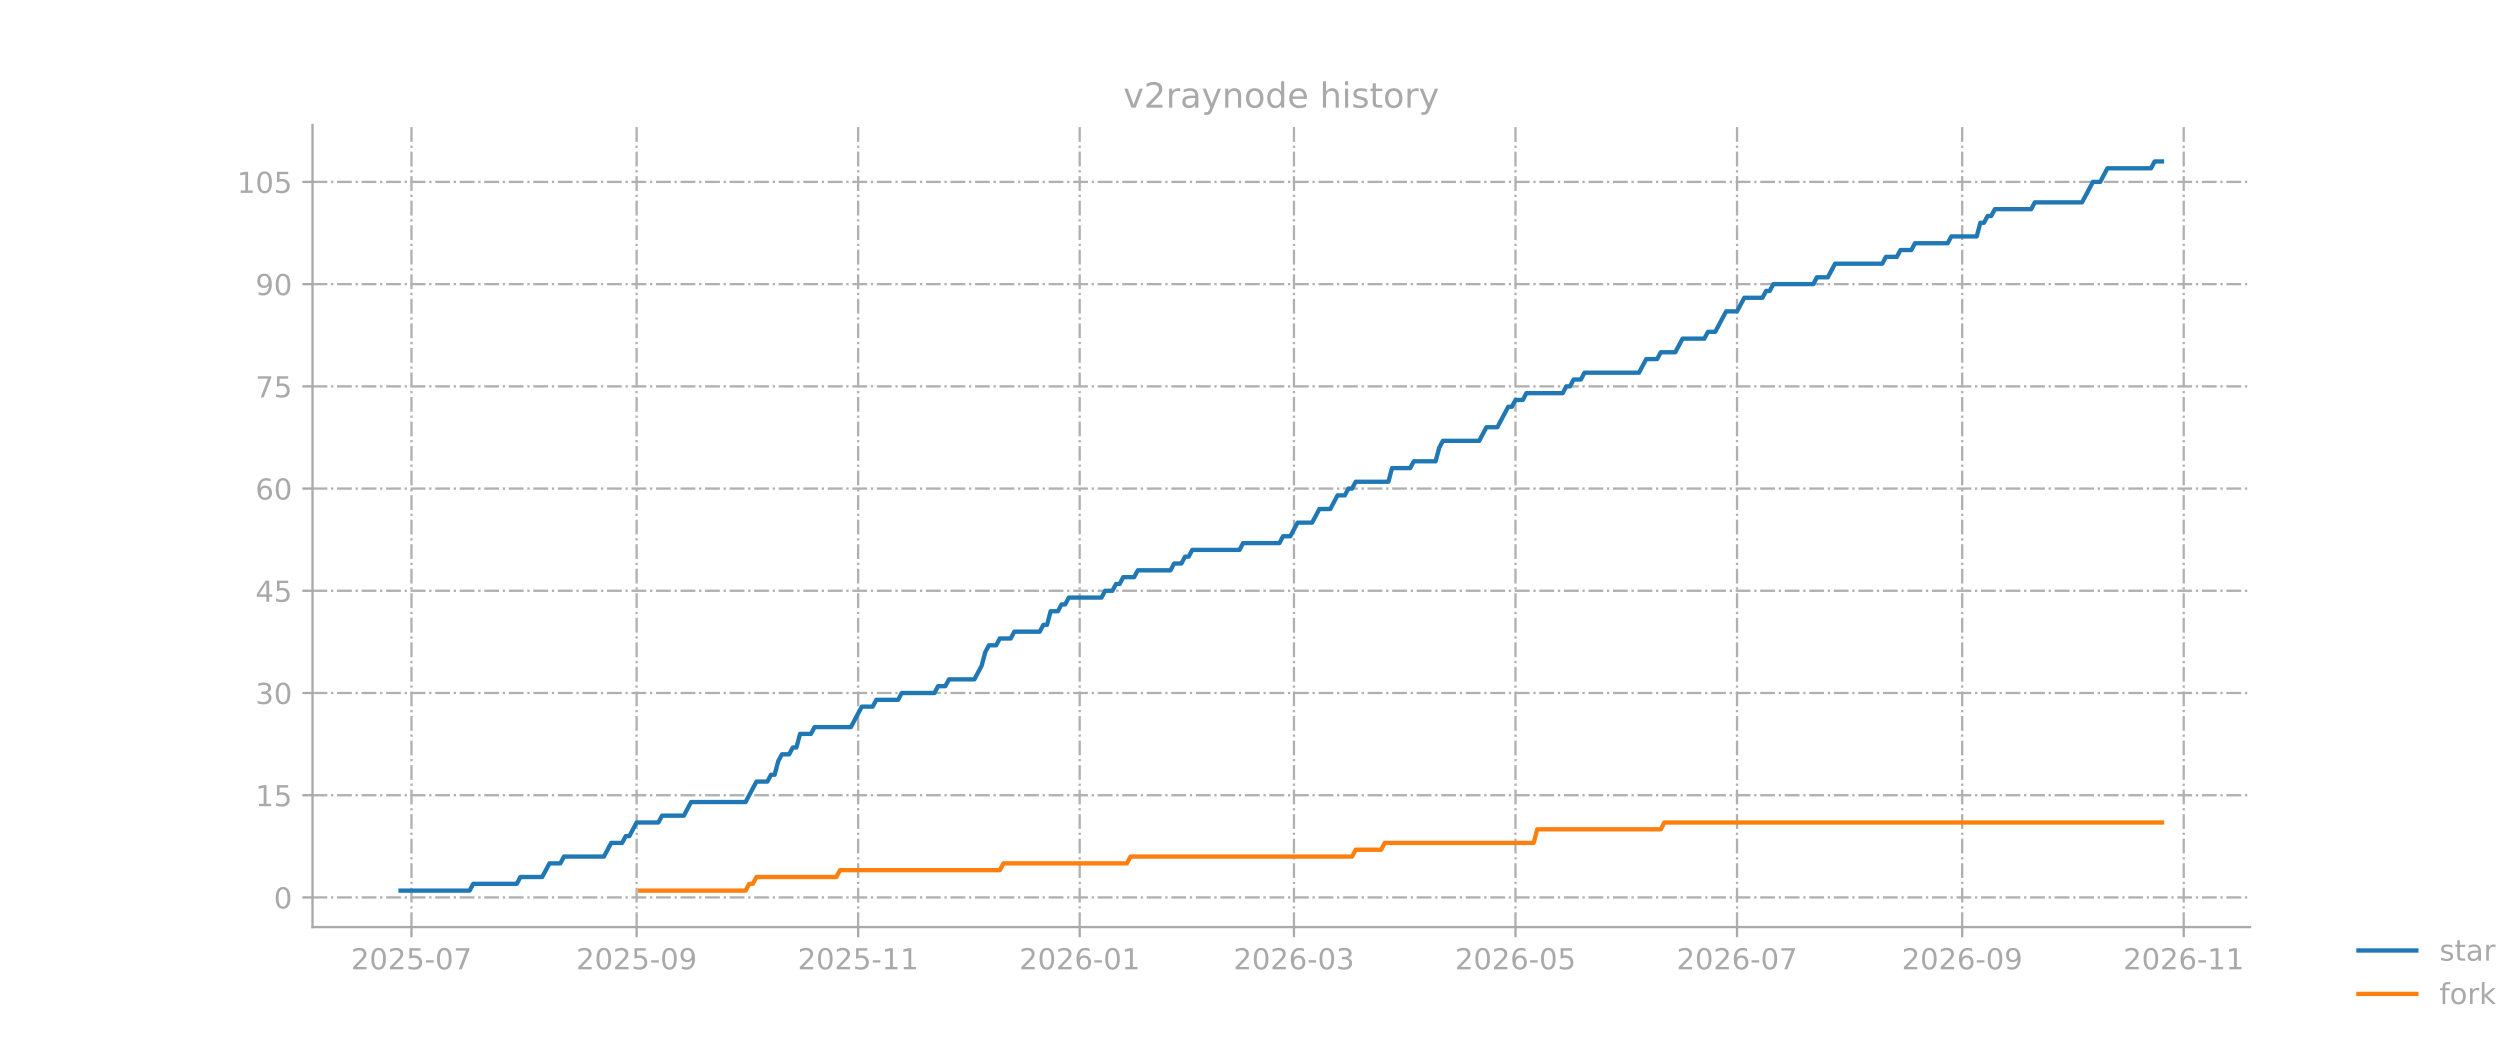
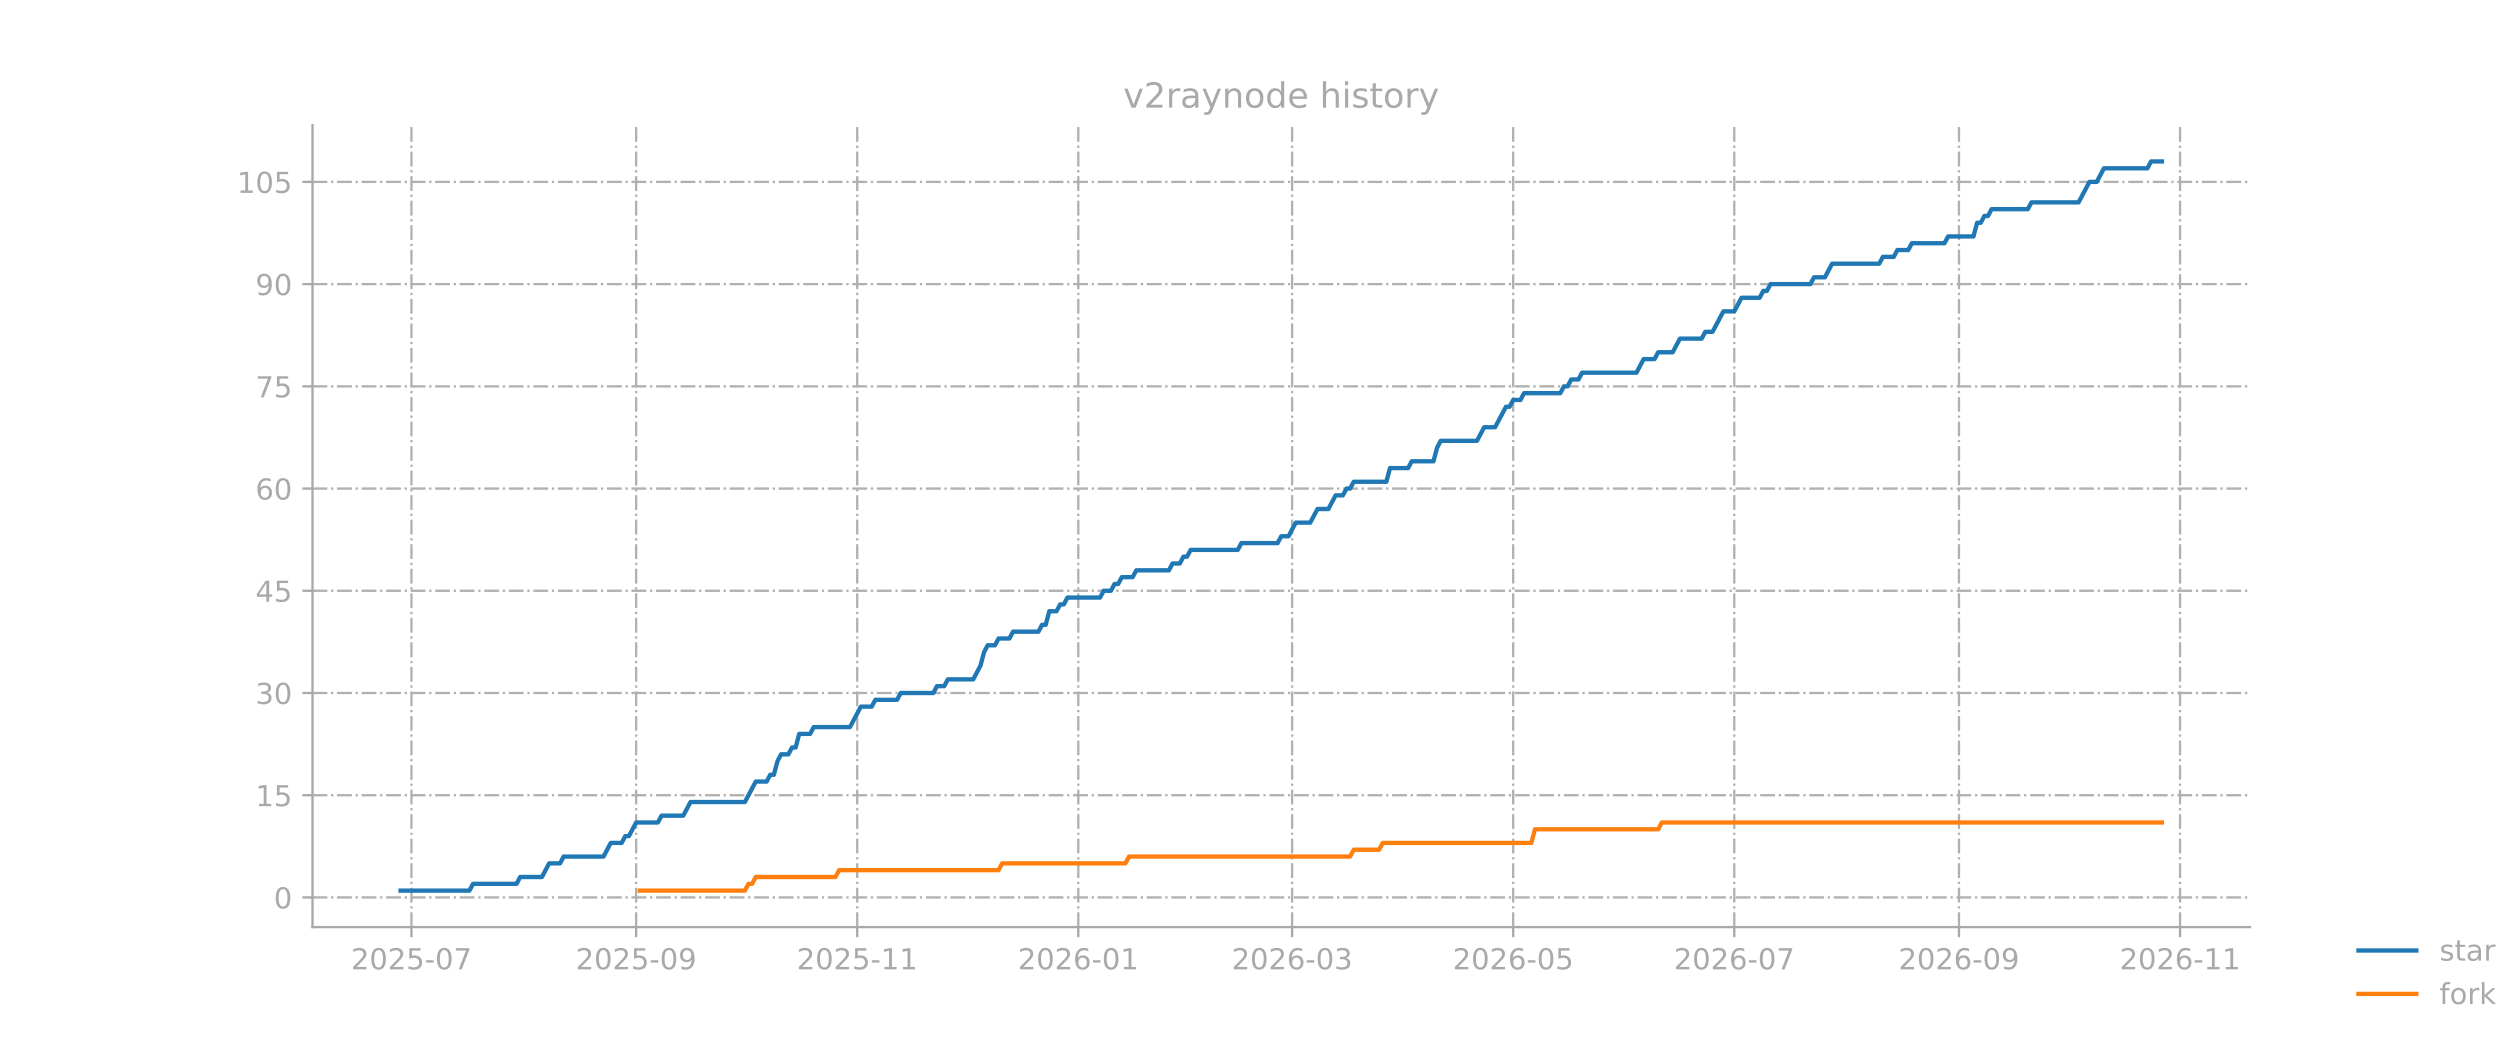
<svg xmlns="http://www.w3.org/2000/svg" xmlns:xlink="http://www.w3.org/1999/xlink" width="864pt" height="360pt" viewBox="0 0 864 360" version="1.1">
  <defs>
    <style type="text/css">*{stroke-linejoin: round; stroke-linecap: butt}</style>
  </defs>
  <g id="figure_1">
    <g id="patch_1">
      <path d="M 0 360  L 864 360  L 864 0  L 0 0  L 0 360  z " style="fill: none; opacity: 0" />
    </g>
    <g id="axes_1">
      <g id="patch_2">
        <path d="M 108 320.4  L 777.6 320.4  L 777.6 43.2  L 108 43.2  L 108 320.4  z " style="fill: none; opacity: 0" />
      </g>
      <g id="matplotlib.axis_1">
        <g id="xtick_1">
          <g id="line2d_1">
-             <path d="M 142.202 320.4  L 142.202 43.2  " clip-path="url(#p03a3196047)" style="fill: none; stroke-dasharray: 5.12,1.28,0.8,1.28; stroke-dashoffset: 0; stroke: #b0b0b0; stroke-width: 0.8" />
+             <path d="M 142.194 320.4  L 142.194 43.2  " clip-path="url(#pbbfca9761f)" style="fill: none; stroke-dasharray: 5.12,1.28,0.8,1.28; stroke-dashoffset: 0; stroke: #b0b0b0; stroke-width: 0.8" />
          </g>
          <g id="line2d_2">
            <defs>
-               <path id="mcb5a5fc3fa" d="M 0 0  L 0 3.5  " style="stroke: #a9a9a9; stroke-width: 0.8" />
+               <path id="m9728f54e66" d="M 0 0  L 0 3.5  " style="stroke: #a9a9a9; stroke-width: 0.8" />
            </defs>
            <g>
-               <use xlink:href="#mcb5a5fc3fa" x="142.202" y="320.4" style="fill: #a9a9a9; stroke: #a9a9a9; stroke-width: 0.8" />
+               <use xlink:href="#m9728f54e66" x="142.194" y="320.4" style="fill: #a9a9a9; stroke: #a9a9a9; stroke-width: 0.8" />
            </g>
          </g>
          <g id="text_1">
-             <g style="fill: #a9a9a9" transform="translate(121.3103 334.9977) scale(0.1 -0.1)">
+             <g style="fill: #a9a9a9" transform="translate(121.3025 334.9977) scale(0.1 -0.1)">
              <defs>
                <path id="DejaVuSans-15" d="M 1228 531  L 3431 531  L 3431 0  L 469 0  L 469 531  Q 828 903 1448 1529  Q 2069 2156 2228 2338  Q 2531 2678 2651 2914  Q 2772 3150 2772 3378  Q 2772 3750 2511 3984  Q 2250 4219 1831 4219  Q 1534 4219 1204 4116  Q 875 4013 500 3803  L 500 4441  Q 881 4594 1212 4672  Q 1544 4750 1819 4750  Q 2544 4750 2975 4387  Q 3406 4025 3406 3419  Q 3406 3131 3298 2873  Q 3191 2616 2906 2266  Q 2828 2175 2409 1742  Q 1991 1309 1228 531  z " transform="scale(0.015625)" />
                <path id="DejaVuSans-13" d="M 2034 4250  Q 1547 4250 1301 3770  Q 1056 3291 1056 2328  Q 1056 1369 1301 889  Q 1547 409 2034 409  Q 2525 409 2770 889  Q 3016 1369 3016 2328  Q 3016 3291 2770 3770  Q 2525 4250 2034 4250  z M 2034 4750  Q 2819 4750 3233 4129  Q 3647 3509 3647 2328  Q 3647 1150 3233 529  Q 2819 -91 2034 -91  Q 1250 -91 836 529  Q 422 1150 422 2328  Q 422 3509 836 4129  Q 1250 4750 2034 4750  z " transform="scale(0.015625)" />
                <path id="DejaVuSans-18" d="M 691 4666  L 3169 4666  L 3169 4134  L 1269 4134  L 1269 2991  Q 1406 3038 1543 3061  Q 1681 3084 1819 3084  Q 2600 3084 3056 2656  Q 3513 2228 3513 1497  Q 3513 744 3044 326  Q 2575 -91 1722 -91  Q 1428 -91 1123 -41  Q 819 9 494 109  L 494 744  Q 775 591 1075 516  Q 1375 441 1709 441  Q 2250 441 2565 725  Q 2881 1009 2881 1497  Q 2881 1984 2565 2268  Q 2250 2553 1709 2553  Q 1456 2553 1204 2497  Q 953 2441 691 2322  L 691 4666  z " transform="scale(0.015625)" />
                <path id="DejaVuSans-10" d="M 313 2009  L 1997 2009  L 1997 1497  L 313 1497  L 313 2009  z " transform="scale(0.015625)" />
                <path id="DejaVuSans-1a" d="M 525 4666  L 3525 4666  L 3525 4397  L 1831 0  L 1172 0  L 2766 4134  L 525 4134  L 525 4666  z " transform="scale(0.015625)" />
              </defs>
              <use xlink:href="#DejaVuSans-15" />
              <use xlink:href="#DejaVuSans-13" transform="translate(63.625 0)" />
              <use xlink:href="#DejaVuSans-15" transform="translate(127.25 0)" />
              <use xlink:href="#DejaVuSans-18" transform="translate(190.875 0)" />
              <use xlink:href="#DejaVuSans-10" transform="translate(254.5 0)" />
              <use xlink:href="#DejaVuSans-13" transform="translate(290.5781 0)" />
              <use xlink:href="#DejaVuSans-1a" transform="translate(354.2031 0)" />
            </g>
          </g>
        </g>
        <g id="xtick_2">
          <g id="line2d_3">
-             <path d="M 220.018 320.4  L 220.018 43.2  " clip-path="url(#p03a3196047)" style="fill: none; stroke-dasharray: 5.12,1.28,0.8,1.28; stroke-dashoffset: 0; stroke: #b0b0b0; stroke-width: 0.8" />
+             <path d="M 219.851 320.4  L 219.851 43.2  " clip-path="url(#pbbfca9761f)" style="fill: none; stroke-dasharray: 5.12,1.28,0.8,1.28; stroke-dashoffset: 0; stroke: #b0b0b0; stroke-width: 0.8" />
          </g>
          <g id="line2d_4">
            <g>
-               <use xlink:href="#mcb5a5fc3fa" x="220.018" y="320.4" style="fill: #a9a9a9; stroke: #a9a9a9; stroke-width: 0.8" />
+               <use xlink:href="#m9728f54e66" x="219.851" y="320.4" style="fill: #a9a9a9; stroke: #a9a9a9; stroke-width: 0.8" />
            </g>
          </g>
          <g id="text_2">
-             <g style="fill: #a9a9a9" transform="translate(199.127 334.9977) scale(0.1 -0.1)">
+             <g style="fill: #a9a9a9" transform="translate(198.9591 334.9977) scale(0.1 -0.1)">
              <defs>
                <path id="DejaVuSans-1c" d="M 703 97  L 703 672  Q 941 559 1184 500  Q 1428 441 1663 441  Q 2288 441 2617 861  Q 2947 1281 2994 2138  Q 2813 1869 2534 1725  Q 2256 1581 1919 1581  Q 1219 1581 811 2004  Q 403 2428 403 3163  Q 403 3881 828 4315  Q 1253 4750 1959 4750  Q 2769 4750 3195 4129  Q 3622 3509 3622 2328  Q 3622 1225 3098 567  Q 2575 -91 1691 -91  Q 1453 -91 1209 -44  Q 966 3 703 97  z M 1959 2075  Q 2384 2075 2632 2365  Q 2881 2656 2881 3163  Q 2881 3666 2632 3958  Q 2384 4250 1959 4250  Q 1534 4250 1286 3958  Q 1038 3666 1038 3163  Q 1038 2656 1286 2365  Q 1534 2075 1959 2075  z " transform="scale(0.015625)" />
              </defs>
              <use xlink:href="#DejaVuSans-15" />
              <use xlink:href="#DejaVuSans-13" transform="translate(63.625 0)" />
              <use xlink:href="#DejaVuSans-15" transform="translate(127.25 0)" />
              <use xlink:href="#DejaVuSans-18" transform="translate(190.875 0)" />
              <use xlink:href="#DejaVuSans-10" transform="translate(254.5 0)" />
              <use xlink:href="#DejaVuSans-13" transform="translate(290.5781 0)" />
              <use xlink:href="#DejaVuSans-1c" transform="translate(354.2031 0)" />
            </g>
          </g>
        </g>
        <g id="xtick_3">
          <g id="line2d_5">
-             <path d="M 296.58 320.4  L 296.58 43.2  " clip-path="url(#p03a3196047)" style="fill: none; stroke-dasharray: 5.12,1.28,0.8,1.28; stroke-dashoffset: 0; stroke: #b0b0b0; stroke-width: 0.8" />
+             <path d="M 296.255 320.4  L 296.255 43.2  " clip-path="url(#pbbfca9761f)" style="fill: none; stroke-dasharray: 5.12,1.28,0.8,1.28; stroke-dashoffset: 0; stroke: #b0b0b0; stroke-width: 0.8" />
          </g>
          <g id="line2d_6">
            <g>
-               <use xlink:href="#mcb5a5fc3fa" x="296.58" y="320.4" style="fill: #a9a9a9; stroke: #a9a9a9; stroke-width: 0.8" />
+               <use xlink:href="#m9728f54e66" x="296.255" y="320.4" style="fill: #a9a9a9; stroke: #a9a9a9; stroke-width: 0.8" />
            </g>
          </g>
          <g id="text_3">
-             <g style="fill: #a9a9a9" transform="translate(275.6885 334.9977) scale(0.1 -0.1)">
+             <g style="fill: #a9a9a9" transform="translate(275.3631 334.9977) scale(0.1 -0.1)">
              <defs>
                <path id="DejaVuSans-14" d="M 794 531  L 1825 531  L 1825 4091  L 703 3866  L 703 4441  L 1819 4666  L 2450 4666  L 2450 531  L 3481 531  L 3481 0  L 794 0  L 794 531  z " transform="scale(0.015625)" />
              </defs>
              <use xlink:href="#DejaVuSans-15" />
              <use xlink:href="#DejaVuSans-13" transform="translate(63.625 0)" />
              <use xlink:href="#DejaVuSans-15" transform="translate(127.25 0)" />
              <use xlink:href="#DejaVuSans-18" transform="translate(190.875 0)" />
              <use xlink:href="#DejaVuSans-10" transform="translate(254.5 0)" />
              <use xlink:href="#DejaVuSans-14" transform="translate(290.5781 0)" />
              <use xlink:href="#DejaVuSans-14" transform="translate(354.2031 0)" />
            </g>
          </g>
        </g>
        <g id="xtick_4">
          <g id="line2d_7">
-             <path d="M 373.142 320.4  L 373.142 43.2  " clip-path="url(#p03a3196047)" style="fill: none; stroke-dasharray: 5.12,1.28,0.8,1.28; stroke-dashoffset: 0; stroke: #b0b0b0; stroke-width: 0.8" />
+             <path d="M 372.659 320.4  L 372.659 43.2  " clip-path="url(#pbbfca9761f)" style="fill: none; stroke-dasharray: 5.12,1.28,0.8,1.28; stroke-dashoffset: 0; stroke: #b0b0b0; stroke-width: 0.8" />
          </g>
          <g id="line2d_8">
            <g>
-               <use xlink:href="#mcb5a5fc3fa" x="373.142" y="320.4" style="fill: #a9a9a9; stroke: #a9a9a9; stroke-width: 0.8" />
+               <use xlink:href="#m9728f54e66" x="372.659" y="320.4" style="fill: #a9a9a9; stroke: #a9a9a9; stroke-width: 0.8" />
            </g>
          </g>
          <g id="text_4">
-             <g style="fill: #a9a9a9" transform="translate(352.2501 334.9977) scale(0.1 -0.1)">
+             <g style="fill: #a9a9a9" transform="translate(351.7672 334.9977) scale(0.1 -0.1)">
              <defs>
                <path id="DejaVuSans-19" d="M 2113 2584  Q 1688 2584 1439 2293  Q 1191 2003 1191 1497  Q 1191 994 1439 701  Q 1688 409 2113 409  Q 2538 409 2786 701  Q 3034 994 3034 1497  Q 3034 2003 2786 2293  Q 2538 2584 2113 2584  z M 3366 4563  L 3366 3988  Q 3128 4100 2886 4159  Q 2644 4219 2406 4219  Q 1781 4219 1451 3797  Q 1122 3375 1075 2522  Q 1259 2794 1537 2939  Q 1816 3084 2150 3084  Q 2853 3084 3261 2657  Q 3669 2231 3669 1497  Q 3669 778 3244 343  Q 2819 -91 2113 -91  Q 1303 -91 875 529  Q 447 1150 447 2328  Q 447 3434 972 4092  Q 1497 4750 2381 4750  Q 2619 4750 2861 4703  Q 3103 4656 3366 4563  z " transform="scale(0.015625)" />
              </defs>
              <use xlink:href="#DejaVuSans-15" />
              <use xlink:href="#DejaVuSans-13" transform="translate(63.625 0)" />
              <use xlink:href="#DejaVuSans-15" transform="translate(127.25 0)" />
              <use xlink:href="#DejaVuSans-19" transform="translate(190.875 0)" />
              <use xlink:href="#DejaVuSans-10" transform="translate(254.5 0)" />
              <use xlink:href="#DejaVuSans-13" transform="translate(290.5781 0)" />
              <use xlink:href="#DejaVuSans-14" transform="translate(354.2031 0)" />
            </g>
          </g>
        </g>
        <g id="xtick_5">
          <g id="line2d_9">
-             <path d="M 447.193 320.4  L 447.193 43.2  " clip-path="url(#p03a3196047)" style="fill: none; stroke-dasharray: 5.12,1.28,0.8,1.28; stroke-dashoffset: 0; stroke: #b0b0b0; stroke-width: 0.8" />
+             <path d="M 446.558 320.4  L 446.558 43.2  " clip-path="url(#pbbfca9761f)" style="fill: none; stroke-dasharray: 5.12,1.28,0.8,1.28; stroke-dashoffset: 0; stroke: #b0b0b0; stroke-width: 0.8" />
          </g>
          <g id="line2d_10">
            <g>
-               <use xlink:href="#mcb5a5fc3fa" x="447.193" y="320.4" style="fill: #a9a9a9; stroke: #a9a9a9; stroke-width: 0.8" />
+               <use xlink:href="#m9728f54e66" x="446.558" y="320.4" style="fill: #a9a9a9; stroke: #a9a9a9; stroke-width: 0.8" />
            </g>
          </g>
          <g id="text_5">
-             <g style="fill: #a9a9a9" transform="translate(426.3015 334.9977) scale(0.1 -0.1)">
+             <g style="fill: #a9a9a9" transform="translate(425.6662 334.9977) scale(0.1 -0.1)">
              <defs>
                <path id="DejaVuSans-16" d="M 2597 2516  Q 3050 2419 3304 2112  Q 3559 1806 3559 1356  Q 3559 666 3084 287  Q 2609 -91 1734 -91  Q 1441 -91 1130 -33  Q 819 25 488 141  L 488 750  Q 750 597 1062 519  Q 1375 441 1716 441  Q 2309 441 2620 675  Q 2931 909 2931 1356  Q 2931 1769 2642 2001  Q 2353 2234 1838 2234  L 1294 2234  L 1294 2753  L 1863 2753  Q 2328 2753 2575 2939  Q 2822 3125 2822 3475  Q 2822 3834 2567 4026  Q 2313 4219 1838 4219  Q 1578 4219 1281 4162  Q 984 4106 628 3988  L 628 4550  Q 988 4650 1302 4700  Q 1616 4750 1894 4750  Q 2613 4750 3031 4423  Q 3450 4097 3450 3541  Q 3450 3153 3228 2886  Q 3006 2619 2597 2516  z " transform="scale(0.015625)" />
              </defs>
              <use xlink:href="#DejaVuSans-15" />
              <use xlink:href="#DejaVuSans-13" transform="translate(63.625 0)" />
              <use xlink:href="#DejaVuSans-15" transform="translate(127.25 0)" />
              <use xlink:href="#DejaVuSans-19" transform="translate(190.875 0)" />
              <use xlink:href="#DejaVuSans-10" transform="translate(254.5 0)" />
              <use xlink:href="#DejaVuSans-13" transform="translate(290.5781 0)" />
              <use xlink:href="#DejaVuSans-16" transform="translate(354.2031 0)" />
            </g>
          </g>
        </g>
        <g id="xtick_6">
          <g id="line2d_11">
-             <path d="M 523.754 320.4  L 523.754 43.2  " clip-path="url(#p03a3196047)" style="fill: none; stroke-dasharray: 5.12,1.28,0.8,1.28; stroke-dashoffset: 0; stroke: #b0b0b0; stroke-width: 0.8" />
+             <path d="M 522.962 320.4  L 522.962 43.2  " clip-path="url(#pbbfca9761f)" style="fill: none; stroke-dasharray: 5.12,1.28,0.8,1.28; stroke-dashoffset: 0; stroke: #b0b0b0; stroke-width: 0.8" />
          </g>
          <g id="line2d_12">
            <g>
-               <use xlink:href="#mcb5a5fc3fa" x="523.754" y="320.4" style="fill: #a9a9a9; stroke: #a9a9a9; stroke-width: 0.8" />
+               <use xlink:href="#m9728f54e66" x="522.962" y="320.4" style="fill: #a9a9a9; stroke: #a9a9a9; stroke-width: 0.8" />
            </g>
          </g>
          <g id="text_6">
-             <g style="fill: #a9a9a9" transform="translate(502.863 334.9977) scale(0.1 -0.1)">
+             <g style="fill: #a9a9a9" transform="translate(502.0702 334.9977) scale(0.1 -0.1)">
              <use xlink:href="#DejaVuSans-15" />
              <use xlink:href="#DejaVuSans-13" transform="translate(63.625 0)" />
              <use xlink:href="#DejaVuSans-15" transform="translate(127.25 0)" />
              <use xlink:href="#DejaVuSans-19" transform="translate(190.875 0)" />
              <use xlink:href="#DejaVuSans-10" transform="translate(254.5 0)" />
              <use xlink:href="#DejaVuSans-13" transform="translate(290.5781 0)" />
              <use xlink:href="#DejaVuSans-18" transform="translate(354.2031 0)" />
            </g>
          </g>
        </g>
        <g id="xtick_7">
          <g id="line2d_13">
-             <path d="M 600.316 320.4  L 600.316 43.2  " clip-path="url(#p03a3196047)" style="fill: none; stroke-dasharray: 5.12,1.28,0.8,1.28; stroke-dashoffset: 0; stroke: #b0b0b0; stroke-width: 0.8" />
+             <path d="M 599.366 320.4  L 599.366 43.2  " clip-path="url(#pbbfca9761f)" style="fill: none; stroke-dasharray: 5.12,1.28,0.8,1.28; stroke-dashoffset: 0; stroke: #b0b0b0; stroke-width: 0.8" />
          </g>
          <g id="line2d_14">
            <g>
-               <use xlink:href="#mcb5a5fc3fa" x="600.316" y="320.4" style="fill: #a9a9a9; stroke: #a9a9a9; stroke-width: 0.8" />
+               <use xlink:href="#m9728f54e66" x="599.366" y="320.4" style="fill: #a9a9a9; stroke: #a9a9a9; stroke-width: 0.8" />
            </g>
          </g>
          <g id="text_7">
-             <g style="fill: #a9a9a9" transform="translate(579.4246 334.9977) scale(0.1 -0.1)">
+             <g style="fill: #a9a9a9" transform="translate(578.4742 334.9977) scale(0.1 -0.1)">
              <use xlink:href="#DejaVuSans-15" />
              <use xlink:href="#DejaVuSans-13" transform="translate(63.625 0)" />
              <use xlink:href="#DejaVuSans-15" transform="translate(127.25 0)" />
              <use xlink:href="#DejaVuSans-19" transform="translate(190.875 0)" />
              <use xlink:href="#DejaVuSans-10" transform="translate(254.5 0)" />
              <use xlink:href="#DejaVuSans-13" transform="translate(290.5781 0)" />
              <use xlink:href="#DejaVuSans-1a" transform="translate(354.2031 0)" />
            </g>
          </g>
        </g>
        <g id="xtick_8">
          <g id="line2d_15">
-             <path d="M 678.133 320.4  L 678.133 43.2  " clip-path="url(#p03a3196047)" style="fill: none; stroke-dasharray: 5.12,1.28,0.8,1.28; stroke-dashoffset: 0; stroke: #b0b0b0; stroke-width: 0.8" />
+             <path d="M 677.022 320.4  L 677.022 43.2  " clip-path="url(#pbbfca9761f)" style="fill: none; stroke-dasharray: 5.12,1.28,0.8,1.28; stroke-dashoffset: 0; stroke: #b0b0b0; stroke-width: 0.8" />
          </g>
          <g id="line2d_16">
            <g>
-               <use xlink:href="#mcb5a5fc3fa" x="678.133" y="320.4" style="fill: #a9a9a9; stroke: #a9a9a9; stroke-width: 0.8" />
+               <use xlink:href="#m9728f54e66" x="677.022" y="320.4" style="fill: #a9a9a9; stroke: #a9a9a9; stroke-width: 0.8" />
            </g>
          </g>
          <g id="text_8">
-             <g style="fill: #a9a9a9" transform="translate(657.2413 334.9977) scale(0.1 -0.1)">
+             <g style="fill: #a9a9a9" transform="translate(656.1308 334.9977) scale(0.1 -0.1)">
              <use xlink:href="#DejaVuSans-15" />
              <use xlink:href="#DejaVuSans-13" transform="translate(63.625 0)" />
              <use xlink:href="#DejaVuSans-15" transform="translate(127.25 0)" />
              <use xlink:href="#DejaVuSans-19" transform="translate(190.875 0)" />
              <use xlink:href="#DejaVuSans-10" transform="translate(254.5 0)" />
              <use xlink:href="#DejaVuSans-13" transform="translate(290.5781 0)" />
              <use xlink:href="#DejaVuSans-1c" transform="translate(354.2031 0)" />
            </g>
          </g>
        </g>
        <g id="xtick_9">
          <g id="line2d_17">
-             <path d="M 754.694 320.4  L 754.694 43.2  " clip-path="url(#p03a3196047)" style="fill: none; stroke-dasharray: 5.12,1.28,0.8,1.28; stroke-dashoffset: 0; stroke: #b0b0b0; stroke-width: 0.8" />
+             <path d="M 753.426 320.4  L 753.426 43.2  " clip-path="url(#pbbfca9761f)" style="fill: none; stroke-dasharray: 5.12,1.28,0.8,1.28; stroke-dashoffset: 0; stroke: #b0b0b0; stroke-width: 0.8" />
          </g>
          <g id="line2d_18">
            <g>
-               <use xlink:href="#mcb5a5fc3fa" x="754.694" y="320.4" style="fill: #a9a9a9; stroke: #a9a9a9; stroke-width: 0.8" />
+               <use xlink:href="#m9728f54e66" x="753.426" y="320.4" style="fill: #a9a9a9; stroke: #a9a9a9; stroke-width: 0.8" />
            </g>
          </g>
          <g id="text_9">
-             <g style="fill: #a9a9a9" transform="translate(733.8029 334.9977) scale(0.1 -0.1)">
+             <g style="fill: #a9a9a9" transform="translate(732.5349 334.9977) scale(0.1 -0.1)">
              <use xlink:href="#DejaVuSans-15" />
              <use xlink:href="#DejaVuSans-13" transform="translate(63.625 0)" />
              <use xlink:href="#DejaVuSans-15" transform="translate(127.25 0)" />
              <use xlink:href="#DejaVuSans-19" transform="translate(190.875 0)" />
              <use xlink:href="#DejaVuSans-10" transform="translate(254.5 0)" />
              <use xlink:href="#DejaVuSans-14" transform="translate(290.5781 0)" />
              <use xlink:href="#DejaVuSans-14" transform="translate(354.2031 0)" />
            </g>
          </g>
        </g>
      </g>
      <g id="matplotlib.axis_2">
        <g id="ytick_1">
          <g id="line2d_19">
-             <path d="M 108 310.155  L 777.6 310.155  " clip-path="url(#p03a3196047)" style="fill: none; stroke-dasharray: 5.12,1.28,0.8,1.28; stroke-dashoffset: 0; stroke: #b0b0b0; stroke-width: 0.8" />
+             <path d="M 108 310.155  L 777.6 310.155  " clip-path="url(#pbbfca9761f)" style="fill: none; stroke-dasharray: 5.12,1.28,0.8,1.28; stroke-dashoffset: 0; stroke: #b0b0b0; stroke-width: 0.8" />
          </g>
          <g id="line2d_20">
            <defs>
-               <path id="m324ae3d5ff" d="M 0 0  L -3.5 0  " style="stroke: #a9a9a9; stroke-width: 0.8" />
+               <path id="m11f657e674" d="M 0 0  L -3.5 0  " style="stroke: #a9a9a9; stroke-width: 0.8" />
            </defs>
            <g>
-               <use xlink:href="#m324ae3d5ff" x="108" y="310.155" style="fill: #a9a9a9; stroke: #a9a9a9; stroke-width: 0.8" />
+               <use xlink:href="#m11f657e674" x="108" y="310.155" style="fill: #a9a9a9; stroke: #a9a9a9; stroke-width: 0.8" />
            </g>
          </g>
          <g id="text_10">
            <g style="fill: #a9a9a9" transform="translate(94.6375 313.954) scale(0.1 -0.1)">
              <use xlink:href="#DejaVuSans-13" />
            </g>
          </g>
        </g>
        <g id="ytick_2">
          <g id="line2d_21">
-             <path d="M 108 274.828  L 777.6 274.828  " clip-path="url(#p03a3196047)" style="fill: none; stroke-dasharray: 5.12,1.28,0.8,1.28; stroke-dashoffset: 0; stroke: #b0b0b0; stroke-width: 0.8" />
+             <path d="M 108 274.828  L 777.6 274.828  " clip-path="url(#pbbfca9761f)" style="fill: none; stroke-dasharray: 5.12,1.28,0.8,1.28; stroke-dashoffset: 0; stroke: #b0b0b0; stroke-width: 0.8" />
          </g>
          <g id="line2d_22">
            <g>
-               <use xlink:href="#m324ae3d5ff" x="108" y="274.828" style="fill: #a9a9a9; stroke: #a9a9a9; stroke-width: 0.8" />
+               <use xlink:href="#m11f657e674" x="108" y="274.828" style="fill: #a9a9a9; stroke: #a9a9a9; stroke-width: 0.8" />
            </g>
          </g>
          <g id="text_11">
            <g style="fill: #a9a9a9" transform="translate(88.275 278.6269) scale(0.1 -0.1)">
              <use xlink:href="#DejaVuSans-14" />
              <use xlink:href="#DejaVuSans-18" transform="translate(63.625 0)" />
            </g>
          </g>
        </g>
        <g id="ytick_3">
          <g id="line2d_23">
-             <path d="M 108 239.501  L 777.6 239.501  " clip-path="url(#p03a3196047)" style="fill: none; stroke-dasharray: 5.12,1.28,0.8,1.28; stroke-dashoffset: 0; stroke: #b0b0b0; stroke-width: 0.8" />
+             <path d="M 108 239.501  L 777.6 239.501  " clip-path="url(#pbbfca9761f)" style="fill: none; stroke-dasharray: 5.12,1.28,0.8,1.28; stroke-dashoffset: 0; stroke: #b0b0b0; stroke-width: 0.8" />
          </g>
          <g id="line2d_24">
            <g>
-               <use xlink:href="#m324ae3d5ff" x="108" y="239.501" style="fill: #a9a9a9; stroke: #a9a9a9; stroke-width: 0.8" />
+               <use xlink:href="#m11f657e674" x="108" y="239.501" style="fill: #a9a9a9; stroke: #a9a9a9; stroke-width: 0.8" />
            </g>
          </g>
          <g id="text_12">
            <g style="fill: #a9a9a9" transform="translate(88.275 243.2998) scale(0.1 -0.1)">
              <use xlink:href="#DejaVuSans-16" />
              <use xlink:href="#DejaVuSans-13" transform="translate(63.625 0)" />
            </g>
          </g>
        </g>
        <g id="ytick_4">
          <g id="line2d_25">
-             <path d="M 108 204.174  L 777.6 204.174  " clip-path="url(#p03a3196047)" style="fill: none; stroke-dasharray: 5.12,1.28,0.8,1.28; stroke-dashoffset: 0; stroke: #b0b0b0; stroke-width: 0.8" />
+             <path d="M 108 204.174  L 777.6 204.174  " clip-path="url(#pbbfca9761f)" style="fill: none; stroke-dasharray: 5.12,1.28,0.8,1.28; stroke-dashoffset: 0; stroke: #b0b0b0; stroke-width: 0.8" />
          </g>
          <g id="line2d_26">
            <g>
-               <use xlink:href="#m324ae3d5ff" x="108" y="204.174" style="fill: #a9a9a9; stroke: #a9a9a9; stroke-width: 0.8" />
+               <use xlink:href="#m11f657e674" x="108" y="204.174" style="fill: #a9a9a9; stroke: #a9a9a9; stroke-width: 0.8" />
            </g>
          </g>
          <g id="text_13">
            <g style="fill: #a9a9a9" transform="translate(88.275 207.9727) scale(0.1 -0.1)">
              <defs>
                <path id="DejaVuSans-17" d="M 2419 4116  L 825 1625  L 2419 1625  L 2419 4116  z M 2253 4666  L 3047 4666  L 3047 1625  L 3713 1625  L 3713 1100  L 3047 1100  L 3047 0  L 2419 0  L 2419 1100  L 313 1100  L 313 1709  L 2253 4666  z " transform="scale(0.015625)" />
              </defs>
              <use xlink:href="#DejaVuSans-17" />
              <use xlink:href="#DejaVuSans-18" transform="translate(63.625 0)" />
            </g>
          </g>
        </g>
        <g id="ytick_5">
          <g id="line2d_27">
-             <path d="M 108 168.847  L 777.6 168.847  " clip-path="url(#p03a3196047)" style="fill: none; stroke-dasharray: 5.12,1.28,0.8,1.28; stroke-dashoffset: 0; stroke: #b0b0b0; stroke-width: 0.8" />
+             <path d="M 108 168.847  L 777.6 168.847  " clip-path="url(#pbbfca9761f)" style="fill: none; stroke-dasharray: 5.12,1.28,0.8,1.28; stroke-dashoffset: 0; stroke: #b0b0b0; stroke-width: 0.8" />
          </g>
          <g id="line2d_28">
            <g>
-               <use xlink:href="#m324ae3d5ff" x="108" y="168.847" style="fill: #a9a9a9; stroke: #a9a9a9; stroke-width: 0.8" />
+               <use xlink:href="#m11f657e674" x="108" y="168.847" style="fill: #a9a9a9; stroke: #a9a9a9; stroke-width: 0.8" />
            </g>
          </g>
          <g id="text_14">
            <g style="fill: #a9a9a9" transform="translate(88.275 172.6456) scale(0.1 -0.1)">
              <use xlink:href="#DejaVuSans-19" />
              <use xlink:href="#DejaVuSans-13" transform="translate(63.625 0)" />
            </g>
          </g>
        </g>
        <g id="ytick_6">
          <g id="line2d_29">
-             <path d="M 108 133.52  L 777.6 133.52  " clip-path="url(#p03a3196047)" style="fill: none; stroke-dasharray: 5.12,1.28,0.8,1.28; stroke-dashoffset: 0; stroke: #b0b0b0; stroke-width: 0.8" />
+             <path d="M 108 133.52  L 777.6 133.52  " clip-path="url(#pbbfca9761f)" style="fill: none; stroke-dasharray: 5.12,1.28,0.8,1.28; stroke-dashoffset: 0; stroke: #b0b0b0; stroke-width: 0.8" />
          </g>
          <g id="line2d_30">
            <g>
-               <use xlink:href="#m324ae3d5ff" x="108" y="133.52" style="fill: #a9a9a9; stroke: #a9a9a9; stroke-width: 0.8" />
+               <use xlink:href="#m11f657e674" x="108" y="133.52" style="fill: #a9a9a9; stroke: #a9a9a9; stroke-width: 0.8" />
            </g>
          </g>
          <g id="text_15">
            <g style="fill: #a9a9a9" transform="translate(88.275 137.3185) scale(0.1 -0.1)">
              <use xlink:href="#DejaVuSans-1a" />
              <use xlink:href="#DejaVuSans-18" transform="translate(63.625 0)" />
            </g>
          </g>
        </g>
        <g id="ytick_7">
          <g id="line2d_31">
-             <path d="M 108 98.193  L 777.6 98.193  " clip-path="url(#p03a3196047)" style="fill: none; stroke-dasharray: 5.12,1.28,0.8,1.28; stroke-dashoffset: 0; stroke: #b0b0b0; stroke-width: 0.8" />
+             <path d="M 108 98.193  L 777.6 98.193  " clip-path="url(#pbbfca9761f)" style="fill: none; stroke-dasharray: 5.12,1.28,0.8,1.28; stroke-dashoffset: 0; stroke: #b0b0b0; stroke-width: 0.8" />
          </g>
          <g id="line2d_32">
            <g>
-               <use xlink:href="#m324ae3d5ff" x="108" y="98.193" style="fill: #a9a9a9; stroke: #a9a9a9; stroke-width: 0.8" />
+               <use xlink:href="#m11f657e674" x="108" y="98.193" style="fill: #a9a9a9; stroke: #a9a9a9; stroke-width: 0.8" />
            </g>
          </g>
          <g id="text_16">
            <g style="fill: #a9a9a9" transform="translate(88.275 101.9914) scale(0.1 -0.1)">
              <use xlink:href="#DejaVuSans-1c" />
              <use xlink:href="#DejaVuSans-13" transform="translate(63.625 0)" />
            </g>
          </g>
        </g>
        <g id="ytick_8">
          <g id="line2d_33">
-             <path d="M 108 62.865  L 777.6 62.865  " clip-path="url(#p03a3196047)" style="fill: none; stroke-dasharray: 5.12,1.28,0.8,1.28; stroke-dashoffset: 0; stroke: #b0b0b0; stroke-width: 0.8" />
+             <path d="M 108 62.865  L 777.6 62.865  " clip-path="url(#pbbfca9761f)" style="fill: none; stroke-dasharray: 5.12,1.28,0.8,1.28; stroke-dashoffset: 0; stroke: #b0b0b0; stroke-width: 0.8" />
          </g>
          <g id="line2d_34">
            <g>
-               <use xlink:href="#m324ae3d5ff" x="108" y="62.865" style="fill: #a9a9a9; stroke: #a9a9a9; stroke-width: 0.8" />
+               <use xlink:href="#m11f657e674" x="108" y="62.865" style="fill: #a9a9a9; stroke: #a9a9a9; stroke-width: 0.8" />
            </g>
          </g>
          <g id="text_17">
            <g style="fill: #a9a9a9" transform="translate(81.9125 66.66425) scale(0.1 -0.1)">
              <use xlink:href="#DejaVuSans-14" />
              <use xlink:href="#DejaVuSans-13" transform="translate(63.625 0)" />
              <use xlink:href="#DejaVuSans-18" transform="translate(127.25 0)" />
            </g>
          </g>
        </g>
      </g>
      <g id="line2d_35">
-         <path d="M 138.436 307.8  L 162.283 307.8  L 163.539 305.445  L 178.6 305.445  L 179.855 303.09  L 187.386 303.09  L 189.896 298.379  L 193.661 298.379  L 194.916 296.024  L 208.722 296.024  L 211.233 291.314  L 214.998 291.314  L 216.253 288.959  L 217.508 288.959  L 220.018 284.249  L 227.549 284.249  L 228.804 281.893  L 236.335 281.893  L 238.845 277.183  L 257.672 277.183  L 261.437 270.118  L 265.202 270.118  L 266.457 267.763  L 267.712 267.763  L 268.968 263.052  L 270.223 260.697  L 272.733 260.697  L 273.988 258.342  L 275.243 258.342  L 276.498 253.632  L 280.264 253.632  L 281.519 251.277  L 294.07 251.277  L 297.835 244.211  L 301.6 244.211  L 302.855 241.856  L 310.386 241.856  L 311.641 239.501  L 322.937 239.501  L 324.192 237.146  L 326.703 237.146  L 327.958 234.791  L 336.743 234.791  L 339.254 230.08  L 340.509 225.37  L 341.764 223.015  L 344.274 223.015  L 345.529 220.66  L 349.294 220.66  L 350.55 218.305  L 359.335 218.305  L 360.59 215.95  L 361.846 215.95  L 363.101 211.239  L 365.611 211.239  L 366.866 208.884  L 368.121 208.884  L 369.376 206.529  L 380.672 206.529  L 381.927 204.174  L 384.437 204.174  L 385.693 201.819  L 386.948 201.819  L 388.203 199.464  L 391.968 199.464  L 393.223 197.108  L 404.519 197.108  L 405.774 194.753  L 408.285 194.753  L 409.54 192.398  L 410.795 192.398  L 412.05 190.043  L 428.366 190.043  L 429.621 187.688  L 442.172 187.688  L 443.428 185.333  L 445.938 185.333  L 448.448 180.622  L 453.468 180.622  L 455.979 175.912  L 459.744 175.912  L 462.254 171.202  L 464.764 171.202  L 466.019 168.847  L 467.275 168.847  L 468.53 166.492  L 479.826 166.492  L 481.081 161.781  L 487.356 161.781  L 488.611 159.426  L 496.142 159.426  L 497.397 154.716  L 498.652 152.361  L 511.203 152.361  L 513.714 147.65  L 517.479 147.65  L 521.244 140.585  L 522.499 140.585  L 523.754 138.23  L 526.265 138.23  L 527.52 135.875  L 540.071 135.875  L 541.326 133.52  L 542.581 133.52  L 543.836 131.164  L 546.346 131.164  L 547.601 128.809  L 566.428 128.809  L 568.938 124.099  L 572.704 124.099  L 573.959 121.744  L 578.979 121.744  L 581.489 117.034  L 589.02 117.034  L 590.275 114.679  L 592.785 114.679  L 596.551 107.613  L 600.316 107.613  L 602.826 102.903  L 609.102 102.903  L 610.357 100.548  L 611.612 100.548  L 612.867 98.193  L 626.673 98.193  L 627.928 95.837  L 631.694 95.837  L 634.204 91.127  L 650.52 91.127  L 651.775 88.772  L 655.541 88.772  L 656.796 86.417  L 660.561 86.417  L 661.816 84.062  L 673.112 84.062  L 674.367 81.707  L 683.153 81.707  L 684.408 76.996  L 685.663 76.996  L 686.918 74.641  L 688.174 74.641  L 689.429 72.286  L 701.98 72.286  L 703.235 69.931  L 719.551 69.931  L 723.317 62.865  L 725.827 62.865  L 728.337 58.155  L 743.398 58.155  L 744.653 55.8  L 747.164 55.8  L 747.164 55.8  " clip-path="url(#p03a3196047)" style="fill: none; stroke: #1f77b4; stroke-width: 1.5; stroke-linecap: square" />
+         <path d="M 138.436 307.8  L 162.234 307.8  L 163.487 305.445  L 178.517 305.445  L 179.77 303.09  L 187.285 303.09  L 189.79 298.379  L 193.547 298.379  L 194.8 296.024  L 208.578 296.024  L 211.083 291.314  L 214.84 291.314  L 216.093 288.959  L 217.345 288.959  L 219.851 284.249  L 227.366 284.249  L 228.618 281.893  L 236.133 281.893  L 238.638 277.183  L 257.426 277.183  L 261.184 270.118  L 264.941 270.118  L 266.194 267.763  L 267.446 267.763  L 268.699 263.052  L 269.952 260.697  L 272.457 260.697  L 273.709 258.342  L 274.962 258.342  L 276.214 253.632  L 279.972 253.632  L 281.224 251.277  L 293.749 251.277  L 297.507 244.211  L 301.265 244.211  L 302.517 241.856  L 310.032 241.856  L 311.285 239.501  L 322.558 239.501  L 323.81 237.146  L 326.315 237.146  L 327.568 234.791  L 336.335 234.791  L 338.84 230.08  L 340.093 225.37  L 341.345 223.015  L 343.851 223.015  L 345.103 220.66  L 348.861 220.66  L 350.113 218.305  L 358.881 218.305  L 360.133 215.95  L 361.386 215.95  L 362.638 211.239  L 365.143 211.239  L 366.396 208.884  L 367.648 208.884  L 368.901 206.529  L 380.174 206.529  L 381.426 204.174  L 383.931 204.174  L 385.184 201.819  L 386.436 201.819  L 387.689 199.464  L 391.446 199.464  L 392.699 197.108  L 403.972 197.108  L 405.224 194.753  L 407.729 194.753  L 408.982 192.398  L 410.234 192.398  L 411.487 190.043  L 427.77 190.043  L 429.022 187.688  L 441.547 187.688  L 442.8 185.333  L 445.305 185.333  L 447.81 180.622  L 452.82 180.622  L 455.325 175.912  L 459.083 175.912  L 461.588 171.202  L 464.093 171.202  L 465.345 168.847  L 466.598 168.847  L 467.851 166.492  L 479.123 166.492  L 480.376 161.781  L 486.638 161.781  L 487.891 159.426  L 495.406 159.426  L 496.659 154.716  L 497.911 152.361  L 510.436 152.361  L 512.941 147.65  L 516.699 147.65  L 520.457 140.585  L 521.709 140.585  L 522.962 138.23  L 525.467 138.23  L 526.719 135.875  L 539.244 135.875  L 540.497 133.52  L 541.749 133.52  L 543.002 131.164  L 545.507 131.164  L 546.76 128.809  L 565.547 128.809  L 568.053 124.099  L 571.81 124.099  L 573.063 121.744  L 578.073 121.744  L 580.578 117.034  L 588.093 117.034  L 589.345 114.679  L 591.851 114.679  L 595.608 107.613  L 599.366 107.613  L 601.871 102.903  L 608.133 102.903  L 609.386 100.548  L 610.638 100.548  L 611.891 98.193  L 625.669 98.193  L 626.921 95.837  L 630.679 95.837  L 633.184 91.127  L 649.467 91.127  L 650.719 88.772  L 654.477 88.772  L 655.729 86.417  L 659.487 86.417  L 660.739 84.062  L 672.012 84.062  L 673.265 81.707  L 682.032 81.707  L 683.285 76.996  L 684.537 76.996  L 685.79 74.641  L 687.042 74.641  L 688.295 72.286  L 700.82 72.286  L 702.073 69.931  L 718.356 69.931  L 722.113 62.865  L 724.618 62.865  L 727.123 58.155  L 742.154 58.155  L 743.406 55.8  L 747.164 55.8  L 747.164 55.8  " clip-path="url(#pbbfca9761f)" style="fill: none; stroke: #1f77b4; stroke-width: 1.5; stroke-linecap: square" />
      </g>
      <g id="line2d_36">
-         <path d="M 221.273 307.8  L 257.672 307.8  L 258.927 305.445  L 260.182 305.445  L 261.437 303.09  L 289.049 303.09  L 290.304 300.735  L 345.529 300.735  L 346.784 298.379  L 389.458 298.379  L 390.713 296.024  L 467.275 296.024  L 468.53 293.669  L 477.315 293.669  L 478.571 291.314  L 530.03 291.314  L 531.285 286.604  L 573.959 286.604  L 575.214 284.249  L 747.164 284.249  L 747.164 284.249  " clip-path="url(#p03a3196047)" style="fill: none; stroke: #ff7f0e; stroke-width: 1.5; stroke-linecap: square" />
+         <path d="M 221.103 307.8  L 257.426 307.8  L 258.679 305.445  L 259.931 305.445  L 261.184 303.09  L 288.739 303.09  L 289.992 300.735  L 345.103 300.735  L 346.356 298.379  L 388.941 298.379  L 390.194 296.024  L 466.598 296.024  L 467.851 293.669  L 476.618 293.669  L 477.871 291.314  L 529.224 291.314  L 530.477 286.604  L 573.063 286.604  L 574.315 284.249  L 747.164 284.249  L 747.164 284.249  " clip-path="url(#pbbfca9761f)" style="fill: none; stroke: #ff7f0e; stroke-width: 1.5; stroke-linecap: square" />
      </g>
      <g id="patch_3">
        <path d="M 108 320.4  L 108 43.2  " style="fill: none; stroke: #a9a9a9; stroke-width: 0.8; stroke-linejoin: miter; stroke-linecap: square" />
      </g>
      <g id="patch_4">
        <path d="M 777.6 320.4  L 777.6 43.2  " style="fill: none" />
      </g>
      <g id="patch_5">
        <path d="M 108 320.4  L 777.6 320.4  " style="fill: none; stroke: #a9a9a9; stroke-width: 0.8; stroke-linejoin: miter; stroke-linecap: square" />
      </g>
      <g id="patch_6">
        <path d="M 108 43.2  L 777.6 43.2  " style="fill: none" />
      </g>
      <g id="text_18">
        <g style="fill: #a9a9a9" transform="translate(388.2188 37.2) scale(0.12 -0.12)">
          <defs>
            <path id="DejaVuSans-59" d="M 191 3500  L 800 3500  L 1894 563  L 2988 3500  L 3597 3500  L 2284 0  L 1503 0  L 191 3500  z " transform="scale(0.015625)" />
            <path id="DejaVuSans-55" d="M 2631 2963  Q 2534 3019 2420 3045  Q 2306 3072 2169 3072  Q 1681 3072 1420 2755  Q 1159 2438 1159 1844  L 1159 0  L 581 0  L 581 3500  L 1159 3500  L 1159 2956  Q 1341 3275 1631 3429  Q 1922 3584 2338 3584  Q 2397 3584 2469 3576  Q 2541 3569 2628 3553  L 2631 2963  z " transform="scale(0.015625)" />
            <path id="DejaVuSans-44" d="M 2194 1759  Q 1497 1759 1228 1600  Q 959 1441 959 1056  Q 959 750 1161 570  Q 1363 391 1709 391  Q 2188 391 2477 730  Q 2766 1069 2766 1631  L 2766 1759  L 2194 1759  z M 3341 1997  L 3341 0  L 2766 0  L 2766 531  Q 2569 213 2275 61  Q 1981 -91 1556 -91  Q 1019 -91 701 211  Q 384 513 384 1019  Q 384 1609 779 1909  Q 1175 2209 1959 2209  L 2766 2209  L 2766 2266  Q 2766 2663 2505 2880  Q 2244 3097 1772 3097  Q 1472 3097 1187 3025  Q 903 2953 641 2809  L 641 3341  Q 956 3463 1253 3523  Q 1550 3584 1831 3584  Q 2591 3584 2966 3190  Q 3341 2797 3341 1997  z " transform="scale(0.015625)" />
            <path id="DejaVuSans-5c" d="M 2059 -325  Q 1816 -950 1584 -1140  Q 1353 -1331 966 -1331  L 506 -1331  L 506 -850  L 844 -850  Q 1081 -850 1212 -737  Q 1344 -625 1503 -206  L 1606 56  L 191 3500  L 800 3500  L 1894 763  L 2988 3500  L 3597 3500  L 2059 -325  z " transform="scale(0.015625)" />
            <path id="DejaVuSans-51" d="M 3513 2113  L 3513 0  L 2938 0  L 2938 2094  Q 2938 2591 2744 2837  Q 2550 3084 2163 3084  Q 1697 3084 1428 2787  Q 1159 2491 1159 1978  L 1159 0  L 581 0  L 581 3500  L 1159 3500  L 1159 2956  Q 1366 3272 1645 3428  Q 1925 3584 2291 3584  Q 2894 3584 3203 3211  Q 3513 2838 3513 2113  z " transform="scale(0.015625)" />
            <path id="DejaVuSans-52" d="M 1959 3097  Q 1497 3097 1228 2736  Q 959 2375 959 1747  Q 959 1119 1226 758  Q 1494 397 1959 397  Q 2419 397 2687 759  Q 2956 1122 2956 1747  Q 2956 2369 2687 2733  Q 2419 3097 1959 3097  z M 1959 3584  Q 2709 3584 3137 3096  Q 3566 2609 3566 1747  Q 3566 888 3137 398  Q 2709 -91 1959 -91  Q 1206 -91 779 398  Q 353 888 353 1747  Q 353 2609 779 3096  Q 1206 3584 1959 3584  z " transform="scale(0.015625)" />
            <path id="DejaVuSans-47" d="M 2906 2969  L 2906 4863  L 3481 4863  L 3481 0  L 2906 0  L 2906 525  Q 2725 213 2448 61  Q 2172 -91 1784 -91  Q 1150 -91 751 415  Q 353 922 353 1747  Q 353 2572 751 3078  Q 1150 3584 1784 3584  Q 2172 3584 2448 3432  Q 2725 3281 2906 2969  z M 947 1747  Q 947 1113 1208 752  Q 1469 391 1925 391  Q 2381 391 2643 752  Q 2906 1113 2906 1747  Q 2906 2381 2643 2742  Q 2381 3103 1925 3103  Q 1469 3103 1208 2742  Q 947 2381 947 1747  z " transform="scale(0.015625)" />
            <path id="DejaVuSans-48" d="M 3597 1894  L 3597 1613  L 953 1613  Q 991 1019 1311 708  Q 1631 397 2203 397  Q 2534 397 2845 478  Q 3156 559 3463 722  L 3463 178  Q 3153 47 2828 -22  Q 2503 -91 2169 -91  Q 1331 -91 842 396  Q 353 884 353 1716  Q 353 2575 817 3079  Q 1281 3584 2069 3584  Q 2775 3584 3186 3129  Q 3597 2675 3597 1894  z M 3022 2063  Q 3016 2534 2758 2815  Q 2500 3097 2075 3097  Q 1594 3097 1305 2825  Q 1016 2553 972 2059  L 3022 2063  z " transform="scale(0.015625)" />
            <path id="DejaVuSans-3" transform="scale(0.015625)" />
            <path id="DejaVuSans-4b" d="M 3513 2113  L 3513 0  L 2938 0  L 2938 2094  Q 2938 2591 2744 2837  Q 2550 3084 2163 3084  Q 1697 3084 1428 2787  Q 1159 2491 1159 1978  L 1159 0  L 581 0  L 581 4863  L 1159 4863  L 1159 2956  Q 1366 3272 1645 3428  Q 1925 3584 2291 3584  Q 2894 3584 3203 3211  Q 3513 2838 3513 2113  z " transform="scale(0.015625)" />
            <path id="DejaVuSans-4c" d="M 603 3500  L 1178 3500  L 1178 0  L 603 0  L 603 3500  z M 603 4863  L 1178 4863  L 1178 4134  L 603 4134  L 603 4863  z " transform="scale(0.015625)" />
            <path id="DejaVuSans-56" d="M 2834 3397  L 2834 2853  Q 2591 2978 2328 3040  Q 2066 3103 1784 3103  Q 1356 3103 1142 2972  Q 928 2841 928 2578  Q 928 2378 1081 2264  Q 1234 2150 1697 2047  L 1894 2003  Q 2506 1872 2764 1633  Q 3022 1394 3022 966  Q 3022 478 2636 193  Q 2250 -91 1575 -91  Q 1294 -91 989 -36  Q 684 19 347 128  L 347 722  Q 666 556 975 473  Q 1284 391 1588 391  Q 1994 391 2212 530  Q 2431 669 2431 922  Q 2431 1156 2273 1281  Q 2116 1406 1581 1522  L 1381 1569  Q 847 1681 609 1914  Q 372 2147 372 2553  Q 372 3047 722 3315  Q 1072 3584 1716 3584  Q 2034 3584 2315 3537  Q 2597 3491 2834 3397  z " transform="scale(0.015625)" />
            <path id="DejaVuSans-57" d="M 1172 4494  L 1172 3500  L 2356 3500  L 2356 3053  L 1172 3053  L 1172 1153  Q 1172 725 1289 603  Q 1406 481 1766 481  L 2356 481  L 2356 0  L 1766 0  Q 1100 0 847 248  Q 594 497 594 1153  L 594 3053  L 172 3053  L 172 3500  L 594 3500  L 594 4494  L 1172 4494  z " transform="scale(0.015625)" />
          </defs>
          <use xlink:href="#DejaVuSans-59" />
          <use xlink:href="#DejaVuSans-15" transform="translate(59.1875 0)" />
          <use xlink:href="#DejaVuSans-55" transform="translate(122.8125 0)" />
          <use xlink:href="#DejaVuSans-44" transform="translate(163.9219 0)" />
          <use xlink:href="#DejaVuSans-5c" transform="translate(225.2031 0)" />
          <use xlink:href="#DejaVuSans-51" transform="translate(284.3906 0)" />
          <use xlink:href="#DejaVuSans-52" transform="translate(347.7656 0)" />
          <use xlink:href="#DejaVuSans-47" transform="translate(408.9531 0)" />
          <use xlink:href="#DejaVuSans-48" transform="translate(472.4375 0)" />
          <use xlink:href="#DejaVuSans-3" transform="translate(533.9688 0)" />
          <use xlink:href="#DejaVuSans-4b" transform="translate(565.75 0)" />
          <use xlink:href="#DejaVuSans-4c" transform="translate(629.125 0)" />
          <use xlink:href="#DejaVuSans-56" transform="translate(656.9062 0)" />
          <use xlink:href="#DejaVuSans-57" transform="translate(709 0)" />
          <use xlink:href="#DejaVuSans-52" transform="translate(748.2031 0)" />
          <use xlink:href="#DejaVuSans-55" transform="translate(809.3906 0)" />
          <use xlink:href="#DejaVuSans-5c" transform="translate(850.5 0)" />
        </g>
      </g>
      <g id="legend_1">
        <g id="line2d_37">
          <path d="M 815.08 328.498  L 825.08 328.498  L 835.08 328.498  " style="fill: none; stroke: #1f77b4; stroke-width: 1.5; stroke-linecap: square" />
        </g>
        <g id="text_19">
          <g style="fill: #a9a9a9" transform="translate(843.08 331.9984) scale(0.1 -0.1)">
            <use xlink:href="#DejaVuSans-56" />
            <use xlink:href="#DejaVuSans-57" transform="translate(52.09375 0)" />
            <use xlink:href="#DejaVuSans-44" transform="translate(91.29688 0)" />
            <use xlink:href="#DejaVuSans-55" transform="translate(152.5781 0)" />
          </g>
        </g>
        <g id="line2d_38">
          <path d="M 815.08 343.499  L 825.08 343.499  L 835.08 343.499  " style="fill: none; stroke: #ff7f0e; stroke-width: 1.5; stroke-linecap: square" />
        </g>
        <g id="text_20">
          <g style="fill: #a9a9a9" transform="translate(843.08 346.9992) scale(0.1 -0.1)">
            <defs>
              <path id="DejaVuSans-49" d="M 2375 4863  L 2375 4384  L 1825 4384  Q 1516 4384 1395 4259  Q 1275 4134 1275 3809  L 1275 3500  L 2222 3500  L 2222 3053  L 1275 3053  L 1275 0  L 697 0  L 697 3053  L 147 3053  L 147 3500  L 697 3500  L 697 3744  Q 697 4328 969 4595  Q 1241 4863 1831 4863  L 2375 4863  z " transform="scale(0.015625)" />
              <path id="DejaVuSans-4e" d="M 581 4863  L 1159 4863  L 1159 1991  L 2875 3500  L 3609 3500  L 1753 1863  L 3688 0  L 2938 0  L 1159 1709  L 1159 0  L 581 0  L 581 4863  z " transform="scale(0.015625)" />
            </defs>
            <use xlink:href="#DejaVuSans-49" />
            <use xlink:href="#DejaVuSans-52" transform="translate(35.20312 0)" />
            <use xlink:href="#DejaVuSans-55" transform="translate(96.39062 0)" />
            <use xlink:href="#DejaVuSans-4e" transform="translate(137.5 0)" />
          </g>
        </g>
      </g>
    </g>
  </g>
  <defs>
-     <clipPath id="p03a3196047">
+     <clipPath id="pbbfca9761f">
      <rect x="108" y="43.2" width="669.6" height="277.2" />
    </clipPath>
  </defs>
</svg>
